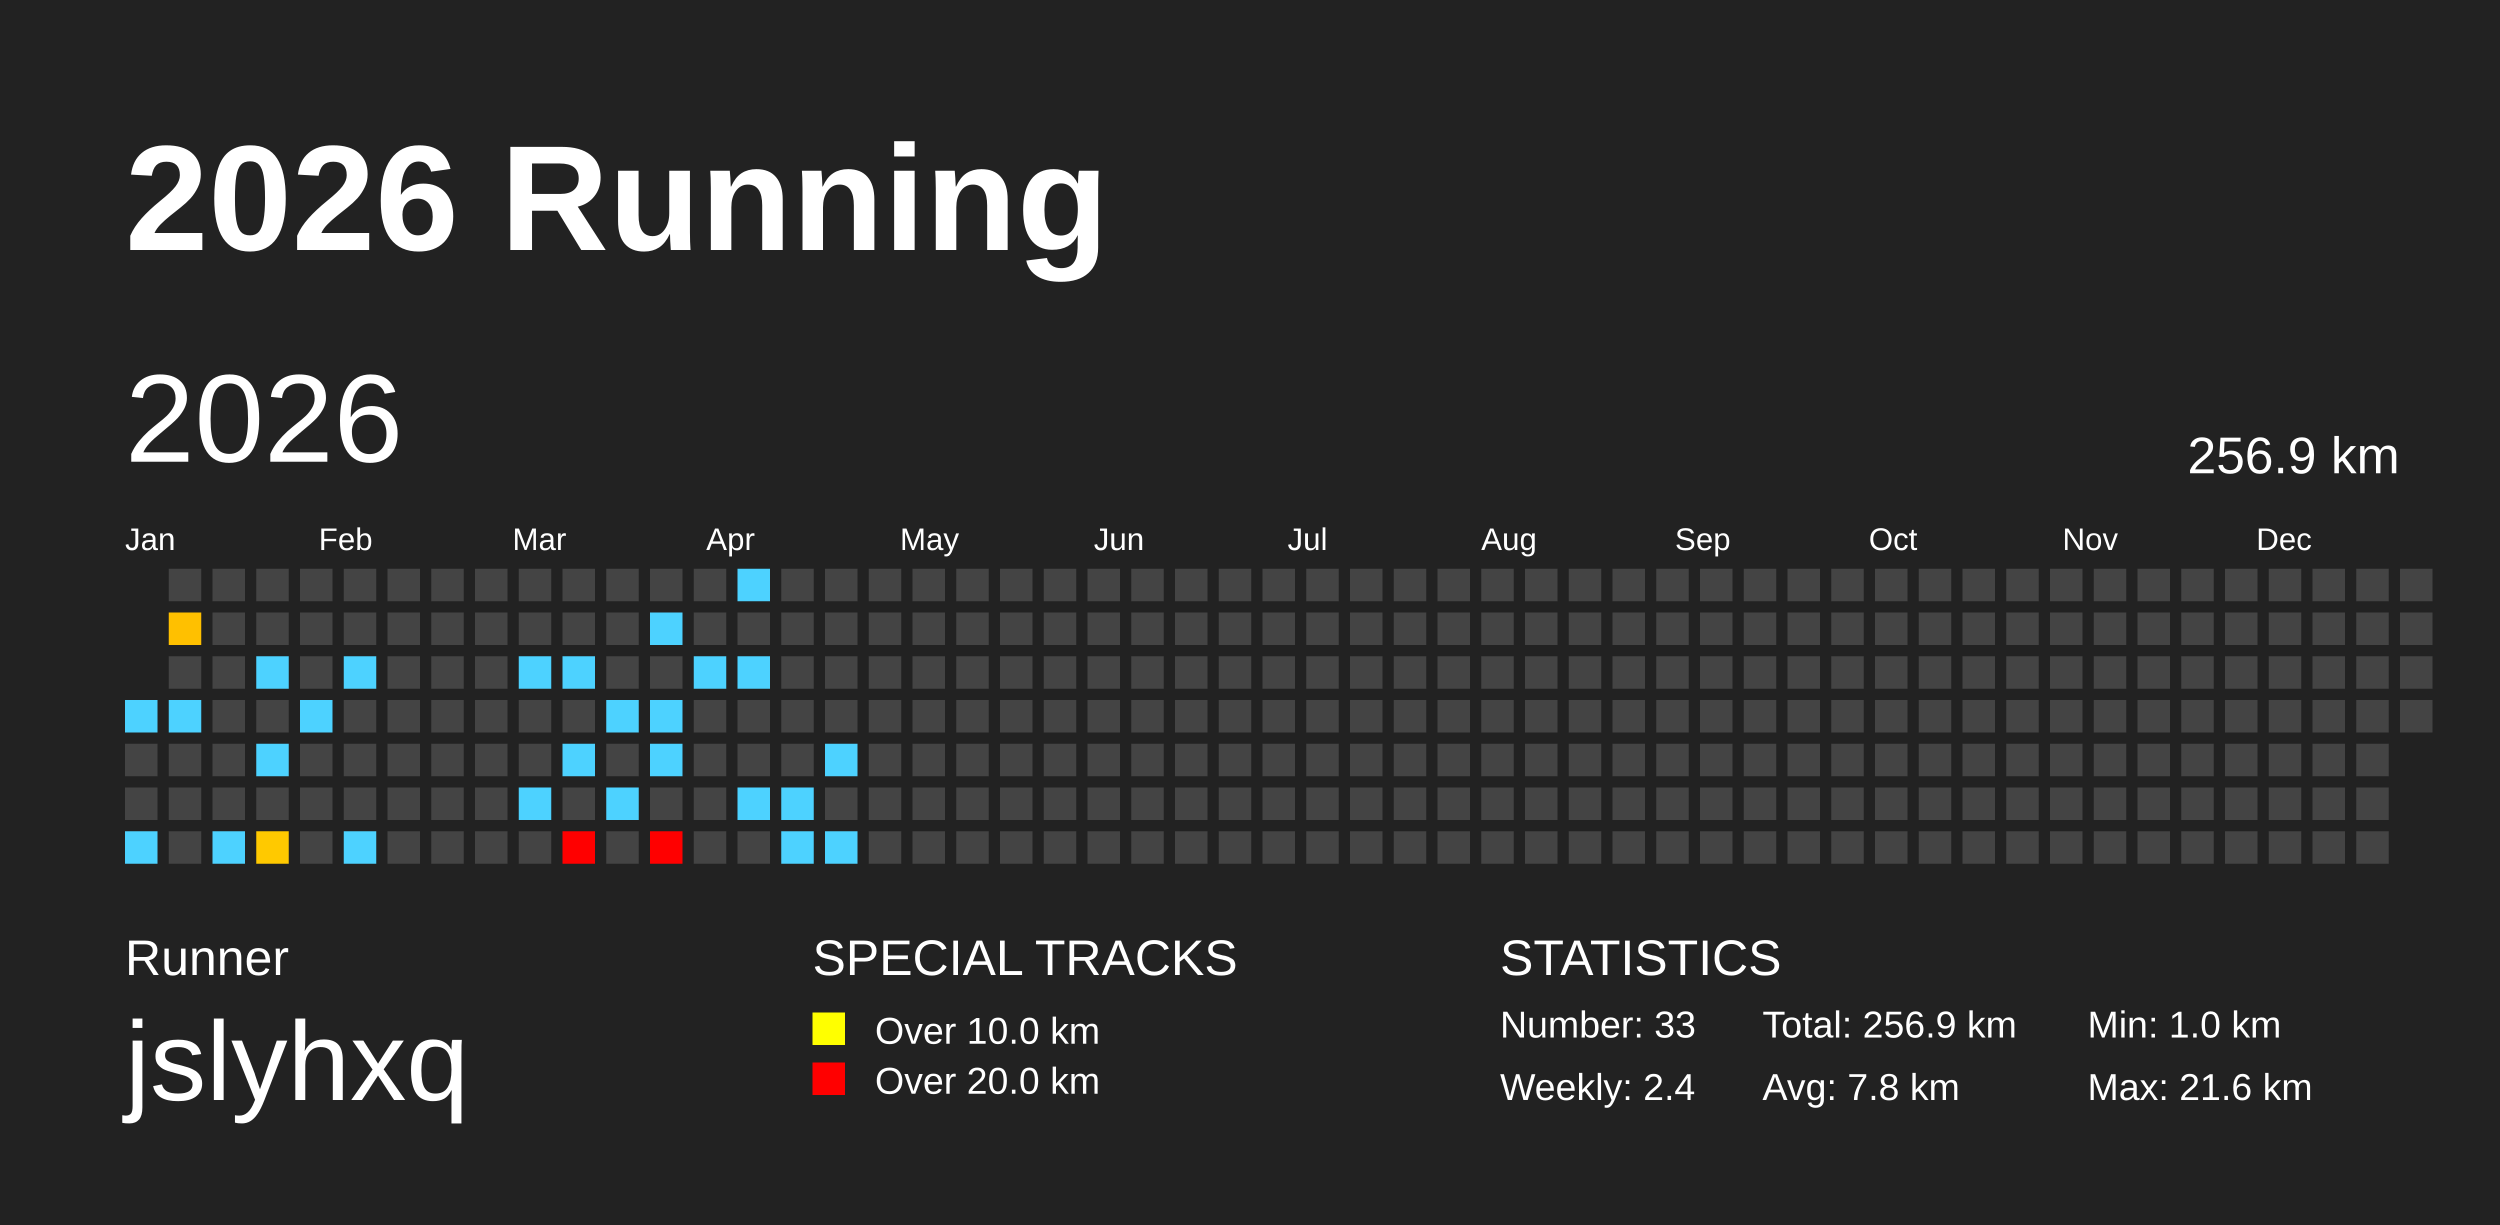
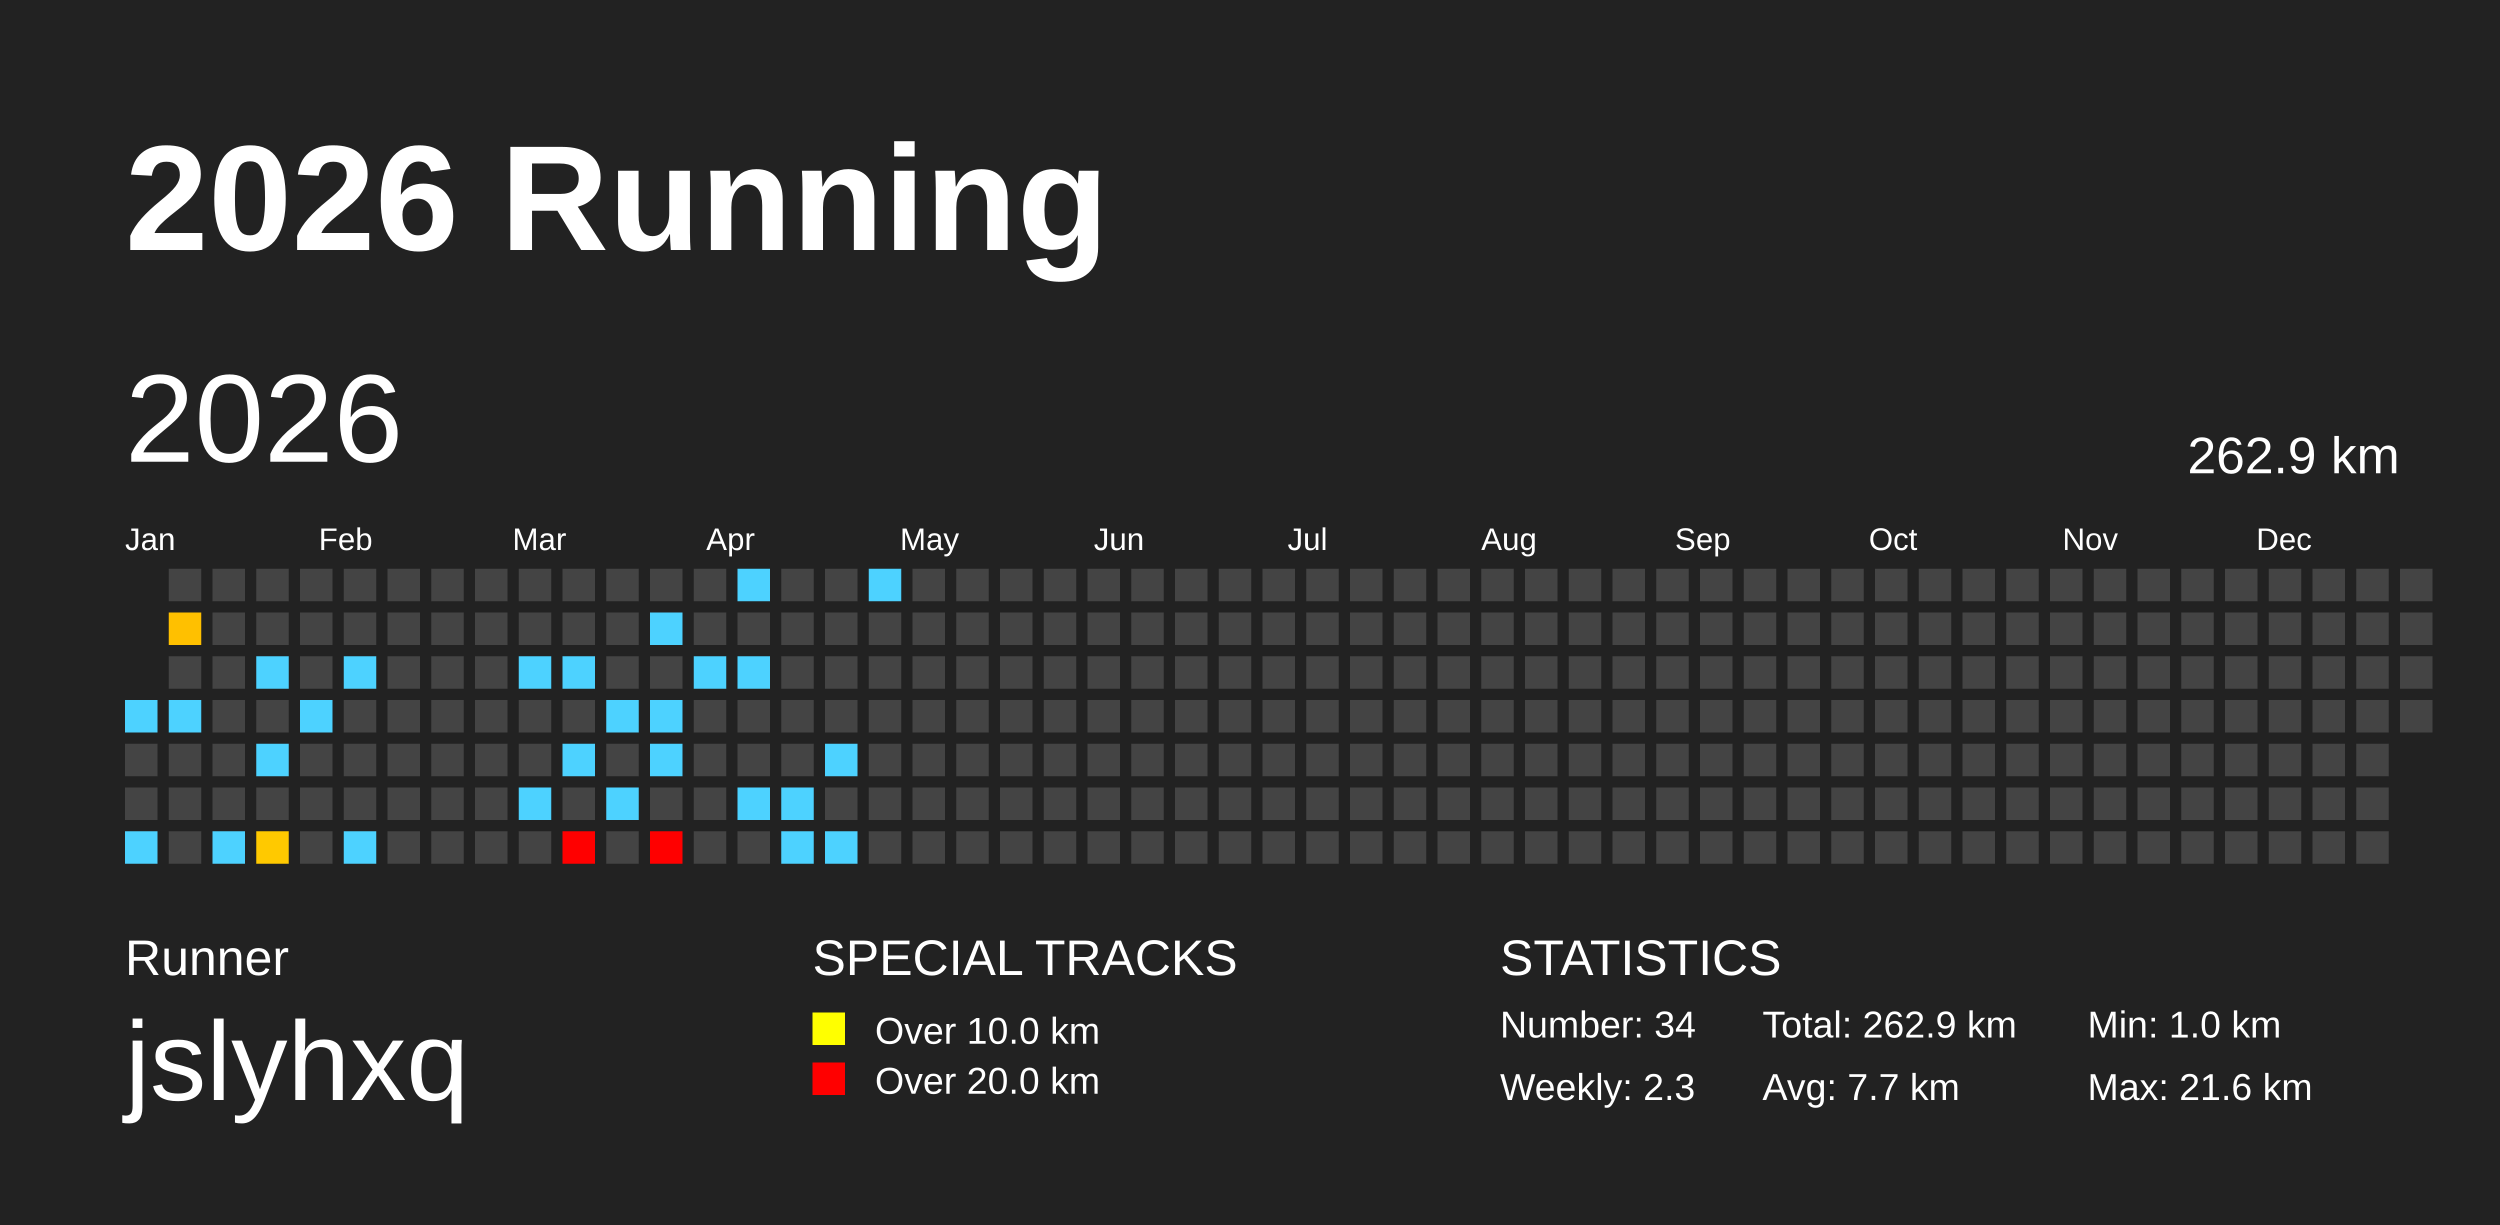
<svg xmlns="http://www.w3.org/2000/svg" baseProfile="full" height="98mm" version="1.1" viewBox="0,0,200,98" width="200mm">
  <defs />
  <rect fill="#222222" height="98" width="200" x="0" y="0" />
  <text fill="#FFFFFF" style="font-size:12px; font-family:Arial; font-weight:bold;" x="10" y="20">2026 Running</text>
  <text fill="#FFFFFF" style="font-size:4px; font-family:Arial" x="10" y="78">Runner</text>
  <text fill="#FFFFFF" style="font-size:9px; font-family:Arial" x="10" y="88">jslyhxq</text>
  <text fill="#FFFFFF" style="font-size:4px; font-family:Arial" x="65" y="78">SPECIAL TRACKS</text>
  <rect fill="yellow" height="2.6" width="2.6" x="65" y="81" />
  <text fill="#FFFFFF" style="font-size:3px; font-family:Arial" x="70" y="83.5">Over 10.0 km</text>
  <rect fill="red" height="2.6" width="2.6" x="65" y="85" />
  <text fill="#FFFFFF" style="font-size:3px; font-family:Arial" x="70" y="87.5">Over 20.0 km</text>
  <text fill="#FFFFFF" style="font-size:4px; font-family:Arial" x="120" y="78">STATISTICS</text>
-   <text fill="#FFFFFF" style="font-size:3px; font-family:Arial" x="120" y="83">Number: 33</text>
-   <text fill="#FFFFFF" style="font-size:3px; font-family:Arial" x="120" y="88">Weekly: 2.4</text>
-   <text fill="#FFFFFF" style="font-size:3px; font-family:Arial" x="141" y="83">Total: 256.9 km</text>
-   <text fill="#FFFFFF" style="font-size:3px; font-family:Arial" x="141" y="88">Avg: 7.8 km</text>
+   <text fill="#FFFFFF" style="font-size:3px; font-family:Arial" x="120" y="83">Number: 34</text>
+   <text fill="#FFFFFF" style="font-size:3px; font-family:Arial" x="120" y="88">Weekly: 2.3</text>
+   <text fill="#FFFFFF" style="font-size:3px; font-family:Arial" x="141" y="83">Total: 262.9 km</text>
+   <text fill="#FFFFFF" style="font-size:3px; font-family:Arial" x="141" y="88">Avg: 7.7 km</text>
  <text fill="#FFFFFF" style="font-size:3px; font-family:Arial" x="167" y="83">Min: 1.0 km</text>
  <text fill="#FFFFFF" style="font-size:3px; font-family:Arial" x="167" y="88">Max: 21.6 km</text>
  <text dominant-baseline="hanging" fill="#FFFFFF" style="font-size:10.0px; font-family:Arial;" x="10" y="30">2026</text>
-   <text dominant-baseline="hanging" fill="#FFFFFF" style="font-size:4.125px; font-family:Arial;" x="175" y="35">256.9 km</text>
+   <text dominant-baseline="hanging" fill="#FFFFFF" style="font-size:4.125px; font-family:Arial;" x="175" y="35">262.9 km</text>
  <text fill="#FFFFFF" style="font-size:2.5px; font-family:Arial" x="10.0" y="44">Jan</text>
  <text fill="#FFFFFF" style="font-size:2.5px; font-family:Arial" x="25.5" y="44">Feb</text>
  <text fill="#FFFFFF" style="font-size:2.5px; font-family:Arial" x="41.0" y="44">Mar</text>
  <text fill="#FFFFFF" style="font-size:2.5px; font-family:Arial" x="56.5" y="44">Apr</text>
  <text fill="#FFFFFF" style="font-size:2.5px; font-family:Arial" x="72.0" y="44">May</text>
  <text fill="#FFFFFF" style="font-size:2.5px; font-family:Arial" x="87.5" y="44">Jun</text>
  <text fill="#FFFFFF" style="font-size:2.5px; font-family:Arial" x="103.0" y="44">Jul</text>
  <text fill="#FFFFFF" style="font-size:2.5px; font-family:Arial" x="118.5" y="44">Aug</text>
  <text fill="#FFFFFF" style="font-size:2.5px; font-family:Arial" x="134.0" y="44">Sep</text>
  <text fill="#FFFFFF" style="font-size:2.5px; font-family:Arial" x="149.5" y="44">Oct</text>
  <text fill="#FFFFFF" style="font-size:2.5px; font-family:Arial" x="165.0" y="44">Nov</text>
  <text fill="#FFFFFF" style="font-size:2.5px; font-family:Arial" x="180.5" y="44">Dec</text>
  <rect fill="#4dd2ff" height="2.6" width="2.6" x="10.0" y="56.0" />
  <rect fill="#444444" height="2.6" width="2.6" x="10.0" y="59.5" />
  <rect fill="#444444" height="2.6" width="2.6" x="10.0" y="63.0" />
  <rect fill="#4dd2ff" height="2.6" width="2.6" x="10.0" y="66.5" />
  <rect fill="#444444" height="2.6" width="2.6" x="13.5" y="45.5" />
  <rect fill="#ffc000" height="2.6" width="2.6" x="13.5" y="49.0" />
  <rect fill="#444444" height="2.6" width="2.6" x="13.5" y="52.5" />
  <rect fill="#4dd2ff" height="2.6" width="2.6" x="13.5" y="56.0" />
  <rect fill="#444444" height="2.6" width="2.6" x="13.5" y="59.5" />
  <rect fill="#444444" height="2.6" width="2.6" x="13.5" y="63.0" />
  <rect fill="#444444" height="2.6" width="2.6" x="13.5" y="66.5" />
  <rect fill="#444444" height="2.6" width="2.6" x="17.0" y="45.5" />
  <rect fill="#444444" height="2.6" width="2.6" x="17.0" y="49.0" />
  <rect fill="#444444" height="2.6" width="2.6" x="17.0" y="52.5" />
  <rect fill="#444444" height="2.6" width="2.6" x="17.0" y="56.0" />
  <rect fill="#444444" height="2.6" width="2.6" x="17.0" y="59.5" />
  <rect fill="#444444" height="2.6" width="2.6" x="17.0" y="63.0" />
  <rect fill="#4dd2ff" height="2.6" width="2.6" x="17.0" y="66.5" />
  <rect fill="#444444" height="2.6" width="2.6" x="20.5" y="45.5" />
  <rect fill="#444444" height="2.6" width="2.6" x="20.5" y="49.0" />
  <rect fill="#4dd2ff" height="2.6" width="2.6" x="20.5" y="52.5" />
  <rect fill="#444444" height="2.6" width="2.6" x="20.5" y="56.0" />
  <rect fill="#4dd2ff" height="2.6" width="2.6" x="20.5" y="59.5" />
  <rect fill="#444444" height="2.6" width="2.6" x="20.5" y="63.0" />
  <rect fill="#ffc900" height="2.6" width="2.6" x="20.5" y="66.5" />
  <rect fill="#444444" height="2.6" width="2.6" x="24.0" y="45.5" />
  <rect fill="#444444" height="2.6" width="2.6" x="24.0" y="49.0" />
  <rect fill="#444444" height="2.6" width="2.6" x="24.0" y="52.5" />
  <rect fill="#4dd2ff" height="2.6" width="2.6" x="24.0" y="56.0" />
  <rect fill="#444444" height="2.6" width="2.6" x="24.0" y="59.5" />
  <rect fill="#444444" height="2.6" width="2.6" x="24.0" y="63.0" />
  <rect fill="#444444" height="2.6" width="2.6" x="24.0" y="66.5" />
  <rect fill="#444444" height="2.6" width="2.6" x="27.5" y="45.5" />
  <rect fill="#444444" height="2.6" width="2.6" x="27.5" y="49.0" />
  <rect fill="#4dd2ff" height="2.6" width="2.6" x="27.5" y="52.5" />
  <rect fill="#444444" height="2.6" width="2.6" x="27.5" y="56.0" />
  <rect fill="#444444" height="2.6" width="2.6" x="27.5" y="59.5" />
  <rect fill="#444444" height="2.6" width="2.6" x="27.5" y="63.0" />
  <rect fill="#4dd2ff" height="2.6" width="2.6" x="27.5" y="66.5" />
  <rect fill="#444444" height="2.6" width="2.6" x="31.0" y="45.5" />
  <rect fill="#444444" height="2.6" width="2.6" x="31.0" y="49.0" />
  <rect fill="#444444" height="2.6" width="2.6" x="31.0" y="52.5" />
  <rect fill="#444444" height="2.6" width="2.6" x="31.0" y="56.0" />
  <rect fill="#444444" height="2.6" width="2.6" x="31.0" y="59.5" />
  <rect fill="#444444" height="2.6" width="2.6" x="31.0" y="63.0" />
  <rect fill="#444444" height="2.6" width="2.6" x="31.0" y="66.5" />
  <rect fill="#444444" height="2.6" width="2.6" x="34.5" y="45.5" />
  <rect fill="#444444" height="2.6" width="2.6" x="34.5" y="49.0" />
  <rect fill="#444444" height="2.6" width="2.6" x="34.5" y="52.5" />
  <rect fill="#444444" height="2.6" width="2.6" x="34.5" y="56.0" />
  <rect fill="#444444" height="2.6" width="2.6" x="34.5" y="59.5" />
  <rect fill="#444444" height="2.6" width="2.6" x="34.5" y="63.0" />
  <rect fill="#444444" height="2.6" width="2.6" x="34.5" y="66.5" />
  <rect fill="#444444" height="2.6" width="2.6" x="38.0" y="45.5" />
  <rect fill="#444444" height="2.6" width="2.6" x="38.0" y="49.0" />
  <rect fill="#444444" height="2.6" width="2.6" x="38.0" y="52.5" />
  <rect fill="#444444" height="2.6" width="2.6" x="38.0" y="56.0" />
  <rect fill="#444444" height="2.6" width="2.6" x="38.0" y="59.5" />
  <rect fill="#444444" height="2.6" width="2.6" x="38.0" y="63.0" />
  <rect fill="#444444" height="2.6" width="2.6" x="38.0" y="66.5" />
  <rect fill="#444444" height="2.6" width="2.6" x="41.5" y="45.5" />
  <rect fill="#444444" height="2.6" width="2.6" x="41.5" y="49.0" />
  <rect fill="#4dd2ff" height="2.6" width="2.6" x="41.5" y="52.5" />
  <rect fill="#444444" height="2.6" width="2.6" x="41.5" y="56.0" />
  <rect fill="#444444" height="2.6" width="2.6" x="41.5" y="59.5" />
  <rect fill="#4dd2ff" height="2.6" width="2.6" x="41.5" y="63.0" />
  <rect fill="#444444" height="2.6" width="2.6" x="41.5" y="66.5" />
  <rect fill="#444444" height="2.6" width="2.6" x="45.0" y="45.5" />
  <rect fill="#444444" height="2.6" width="2.6" x="45.0" y="49.0" />
  <rect fill="#4dd2ff" height="2.6" width="2.6" x="45.0" y="52.5" />
  <rect fill="#444444" height="2.6" width="2.6" x="45.0" y="56.0" />
  <rect fill="#4dd2ff" height="2.6" width="2.6" x="45.0" y="59.5" />
  <rect fill="#444444" height="2.6" width="2.6" x="45.0" y="63.0" />
  <rect fill="red" height="2.6" width="2.6" x="45.0" y="66.5" />
  <rect fill="#444444" height="2.6" width="2.6" x="48.5" y="45.5" />
  <rect fill="#444444" height="2.6" width="2.6" x="48.5" y="49.0" />
  <rect fill="#444444" height="2.6" width="2.6" x="48.5" y="52.5" />
  <rect fill="#4dd2ff" height="2.6" width="2.6" x="48.5" y="56.0" />
  <rect fill="#444444" height="2.6" width="2.6" x="48.5" y="59.5" />
  <rect fill="#4dd2ff" height="2.6" width="2.6" x="48.5" y="63.0" />
  <rect fill="#444444" height="2.6" width="2.6" x="48.5" y="66.5" />
  <rect fill="#444444" height="2.6" width="2.6" x="52.0" y="45.5" />
  <rect fill="#4dd2ff" height="2.6" width="2.6" x="52.0" y="49.0" />
  <rect fill="#444444" height="2.6" width="2.6" x="52.0" y="52.5" />
  <rect fill="#4dd2ff" height="2.6" width="2.6" x="52.0" y="56.0" />
  <rect fill="#4dd2ff" height="2.6" width="2.6" x="52.0" y="59.5" />
  <rect fill="#444444" height="2.6" width="2.6" x="52.0" y="63.0" />
  <rect fill="red" height="2.6" width="2.6" x="52.0" y="66.5" />
  <rect fill="#444444" height="2.6" width="2.6" x="55.5" y="45.5" />
  <rect fill="#444444" height="2.6" width="2.6" x="55.5" y="49.0" />
  <rect fill="#4dd2ff" height="2.6" width="2.6" x="55.5" y="52.5" />
  <rect fill="#444444" height="2.6" width="2.6" x="55.5" y="56.0" />
  <rect fill="#444444" height="2.6" width="2.6" x="55.5" y="59.5" />
  <rect fill="#444444" height="2.6" width="2.6" x="55.5" y="63.0" />
  <rect fill="#444444" height="2.6" width="2.6" x="55.5" y="66.5" />
  <rect fill="#4dd2ff" height="2.6" width="2.6" x="59.0" y="45.5" />
  <rect fill="#444444" height="2.6" width="2.6" x="59.0" y="49.0" />
  <rect fill="#4dd2ff" height="2.6" width="2.6" x="59.0" y="52.5" />
  <rect fill="#444444" height="2.6" width="2.6" x="59.0" y="56.0" />
  <rect fill="#444444" height="2.6" width="2.6" x="59.0" y="59.5" />
  <rect fill="#4dd2ff" height="2.6" width="2.6" x="59.0" y="63.0" />
  <rect fill="#444444" height="2.6" width="2.6" x="59.0" y="66.5" />
  <rect fill="#444444" height="2.6" width="2.6" x="62.5" y="45.5" />
  <rect fill="#444444" height="2.6" width="2.6" x="62.5" y="49.0" />
  <rect fill="#444444" height="2.6" width="2.6" x="62.5" y="52.5" />
  <rect fill="#444444" height="2.6" width="2.6" x="62.5" y="56.0" />
  <rect fill="#444444" height="2.6" width="2.6" x="62.5" y="59.5" />
  <rect fill="#4dd2ff" height="2.6" width="2.6" x="62.5" y="63.0" />
  <rect fill="#4dd2ff" height="2.6" width="2.6" x="62.5" y="66.5" />
  <rect fill="#444444" height="2.6" width="2.6" x="66.0" y="45.5" />
  <rect fill="#444444" height="2.6" width="2.6" x="66.0" y="49.0" />
  <rect fill="#444444" height="2.6" width="2.6" x="66.0" y="52.5" />
  <rect fill="#444444" height="2.6" width="2.6" x="66.0" y="56.0" />
  <rect fill="#4dd2ff" height="2.6" width="2.6" x="66.0" y="59.5" />
  <rect fill="#444444" height="2.6" width="2.6" x="66.0" y="63.0" />
  <rect fill="#4dd2ff" height="2.6" width="2.6" x="66.0" y="66.5" />
-   <rect fill="#444444" height="2.6" width="2.6" x="69.5" y="45.5" />
+   <rect fill="#4dd2ff" height="2.6" width="2.6" x="69.5" y="45.5" />
  <rect fill="#444444" height="2.6" width="2.6" x="69.5" y="49.0" />
  <rect fill="#444444" height="2.6" width="2.6" x="69.5" y="52.5" />
  <rect fill="#444444" height="2.6" width="2.6" x="69.5" y="56.0" />
  <rect fill="#444444" height="2.6" width="2.6" x="69.5" y="59.5" />
  <rect fill="#444444" height="2.6" width="2.6" x="69.5" y="63.0" />
  <rect fill="#444444" height="2.6" width="2.6" x="69.5" y="66.5" />
  <rect fill="#444444" height="2.6" width="2.6" x="73.0" y="45.5" />
  <rect fill="#444444" height="2.6" width="2.6" x="73.0" y="49.0" />
  <rect fill="#444444" height="2.6" width="2.6" x="73.0" y="52.5" />
  <rect fill="#444444" height="2.6" width="2.6" x="73.0" y="56.0" />
  <rect fill="#444444" height="2.6" width="2.6" x="73.0" y="59.5" />
  <rect fill="#444444" height="2.6" width="2.6" x="73.0" y="63.0" />
  <rect fill="#444444" height="2.6" width="2.6" x="73.0" y="66.5" />
  <rect fill="#444444" height="2.6" width="2.6" x="76.5" y="45.5" />
  <rect fill="#444444" height="2.6" width="2.6" x="76.5" y="49.0" />
  <rect fill="#444444" height="2.6" width="2.6" x="76.5" y="52.5" />
  <rect fill="#444444" height="2.6" width="2.6" x="76.5" y="56.0" />
  <rect fill="#444444" height="2.6" width="2.6" x="76.5" y="59.5" />
  <rect fill="#444444" height="2.6" width="2.6" x="76.5" y="63.0" />
  <rect fill="#444444" height="2.6" width="2.6" x="76.5" y="66.5" />
  <rect fill="#444444" height="2.6" width="2.6" x="80.0" y="45.5" />
  <rect fill="#444444" height="2.6" width="2.6" x="80.0" y="49.0" />
  <rect fill="#444444" height="2.6" width="2.6" x="80.0" y="52.5" />
  <rect fill="#444444" height="2.6" width="2.6" x="80.0" y="56.0" />
  <rect fill="#444444" height="2.6" width="2.6" x="80.0" y="59.5" />
  <rect fill="#444444" height="2.6" width="2.6" x="80.0" y="63.0" />
  <rect fill="#444444" height="2.6" width="2.6" x="80.0" y="66.5" />
  <rect fill="#444444" height="2.6" width="2.6" x="83.5" y="45.5" />
  <rect fill="#444444" height="2.6" width="2.6" x="83.5" y="49.0" />
  <rect fill="#444444" height="2.6" width="2.6" x="83.5" y="52.5" />
  <rect fill="#444444" height="2.6" width="2.6" x="83.5" y="56.0" />
  <rect fill="#444444" height="2.6" width="2.6" x="83.5" y="59.5" />
  <rect fill="#444444" height="2.6" width="2.6" x="83.5" y="63.0" />
  <rect fill="#444444" height="2.6" width="2.6" x="83.5" y="66.5" />
  <rect fill="#444444" height="2.6" width="2.6" x="87.0" y="45.5" />
  <rect fill="#444444" height="2.6" width="2.6" x="87.0" y="49.0" />
  <rect fill="#444444" height="2.6" width="2.6" x="87.0" y="52.5" />
  <rect fill="#444444" height="2.6" width="2.6" x="87.0" y="56.0" />
  <rect fill="#444444" height="2.6" width="2.6" x="87.0" y="59.5" />
  <rect fill="#444444" height="2.6" width="2.6" x="87.0" y="63.0" />
  <rect fill="#444444" height="2.6" width="2.6" x="87.0" y="66.5" />
  <rect fill="#444444" height="2.6" width="2.6" x="90.5" y="45.5" />
  <rect fill="#444444" height="2.6" width="2.6" x="90.5" y="49.0" />
  <rect fill="#444444" height="2.6" width="2.6" x="90.5" y="52.5" />
  <rect fill="#444444" height="2.6" width="2.6" x="90.5" y="56.0" />
  <rect fill="#444444" height="2.6" width="2.6" x="90.5" y="59.5" />
  <rect fill="#444444" height="2.6" width="2.6" x="90.5" y="63.0" />
  <rect fill="#444444" height="2.6" width="2.6" x="90.5" y="66.5" />
  <rect fill="#444444" height="2.6" width="2.6" x="94.0" y="45.5" />
  <rect fill="#444444" height="2.6" width="2.6" x="94.0" y="49.0" />
  <rect fill="#444444" height="2.6" width="2.6" x="94.0" y="52.5" />
  <rect fill="#444444" height="2.6" width="2.6" x="94.0" y="56.0" />
  <rect fill="#444444" height="2.6" width="2.6" x="94.0" y="59.5" />
  <rect fill="#444444" height="2.6" width="2.6" x="94.0" y="63.0" />
  <rect fill="#444444" height="2.6" width="2.6" x="94.0" y="66.5" />
  <rect fill="#444444" height="2.6" width="2.6" x="97.5" y="45.5" />
  <rect fill="#444444" height="2.6" width="2.6" x="97.5" y="49.0" />
  <rect fill="#444444" height="2.6" width="2.6" x="97.5" y="52.5" />
  <rect fill="#444444" height="2.6" width="2.6" x="97.5" y="56.0" />
  <rect fill="#444444" height="2.6" width="2.6" x="97.5" y="59.5" />
  <rect fill="#444444" height="2.6" width="2.6" x="97.5" y="63.0" />
  <rect fill="#444444" height="2.6" width="2.6" x="97.5" y="66.5" />
  <rect fill="#444444" height="2.6" width="2.6" x="101.0" y="45.5" />
  <rect fill="#444444" height="2.6" width="2.6" x="101.0" y="49.0" />
  <rect fill="#444444" height="2.6" width="2.6" x="101.0" y="52.5" />
  <rect fill="#444444" height="2.6" width="2.6" x="101.0" y="56.0" />
  <rect fill="#444444" height="2.6" width="2.6" x="101.0" y="59.5" />
  <rect fill="#444444" height="2.6" width="2.6" x="101.0" y="63.0" />
  <rect fill="#444444" height="2.6" width="2.6" x="101.0" y="66.5" />
  <rect fill="#444444" height="2.6" width="2.6" x="104.5" y="45.5" />
  <rect fill="#444444" height="2.6" width="2.6" x="104.5" y="49.0" />
  <rect fill="#444444" height="2.6" width="2.6" x="104.5" y="52.5" />
  <rect fill="#444444" height="2.6" width="2.6" x="104.5" y="56.0" />
  <rect fill="#444444" height="2.6" width="2.6" x="104.5" y="59.5" />
  <rect fill="#444444" height="2.6" width="2.6" x="104.5" y="63.0" />
  <rect fill="#444444" height="2.6" width="2.6" x="104.5" y="66.5" />
  <rect fill="#444444" height="2.6" width="2.6" x="108.0" y="45.5" />
  <rect fill="#444444" height="2.6" width="2.6" x="108.0" y="49.0" />
  <rect fill="#444444" height="2.6" width="2.6" x="108.0" y="52.5" />
  <rect fill="#444444" height="2.6" width="2.6" x="108.0" y="56.0" />
  <rect fill="#444444" height="2.6" width="2.6" x="108.0" y="59.5" />
  <rect fill="#444444" height="2.6" width="2.6" x="108.0" y="63.0" />
  <rect fill="#444444" height="2.6" width="2.6" x="108.0" y="66.5" />
  <rect fill="#444444" height="2.6" width="2.6" x="111.5" y="45.5" />
  <rect fill="#444444" height="2.6" width="2.6" x="111.5" y="49.0" />
  <rect fill="#444444" height="2.6" width="2.6" x="111.5" y="52.5" />
  <rect fill="#444444" height="2.6" width="2.6" x="111.5" y="56.0" />
  <rect fill="#444444" height="2.6" width="2.6" x="111.5" y="59.5" />
  <rect fill="#444444" height="2.6" width="2.6" x="111.5" y="63.0" />
  <rect fill="#444444" height="2.6" width="2.6" x="111.5" y="66.5" />
  <rect fill="#444444" height="2.6" width="2.6" x="115.0" y="45.5" />
  <rect fill="#444444" height="2.6" width="2.6" x="115.0" y="49.0" />
  <rect fill="#444444" height="2.6" width="2.6" x="115.0" y="52.5" />
  <rect fill="#444444" height="2.6" width="2.6" x="115.0" y="56.0" />
  <rect fill="#444444" height="2.6" width="2.6" x="115.0" y="59.5" />
  <rect fill="#444444" height="2.6" width="2.6" x="115.0" y="63.0" />
  <rect fill="#444444" height="2.6" width="2.6" x="115.0" y="66.5" />
  <rect fill="#444444" height="2.6" width="2.6" x="118.5" y="45.5" />
  <rect fill="#444444" height="2.6" width="2.6" x="118.5" y="49.0" />
  <rect fill="#444444" height="2.6" width="2.6" x="118.5" y="52.5" />
  <rect fill="#444444" height="2.6" width="2.6" x="118.5" y="56.0" />
  <rect fill="#444444" height="2.6" width="2.6" x="118.5" y="59.5" />
  <rect fill="#444444" height="2.6" width="2.6" x="118.5" y="63.0" />
  <rect fill="#444444" height="2.6" width="2.6" x="118.5" y="66.5" />
  <rect fill="#444444" height="2.6" width="2.6" x="122.0" y="45.5" />
  <rect fill="#444444" height="2.6" width="2.6" x="122.0" y="49.0" />
  <rect fill="#444444" height="2.6" width="2.6" x="122.0" y="52.5" />
  <rect fill="#444444" height="2.6" width="2.6" x="122.0" y="56.0" />
  <rect fill="#444444" height="2.6" width="2.6" x="122.0" y="59.5" />
  <rect fill="#444444" height="2.6" width="2.6" x="122.0" y="63.0" />
  <rect fill="#444444" height="2.6" width="2.6" x="122.0" y="66.5" />
  <rect fill="#444444" height="2.6" width="2.6" x="125.5" y="45.5" />
  <rect fill="#444444" height="2.6" width="2.6" x="125.5" y="49.0" />
  <rect fill="#444444" height="2.6" width="2.6" x="125.5" y="52.5" />
  <rect fill="#444444" height="2.6" width="2.6" x="125.5" y="56.0" />
  <rect fill="#444444" height="2.6" width="2.6" x="125.5" y="59.5" />
  <rect fill="#444444" height="2.6" width="2.6" x="125.5" y="63.0" />
  <rect fill="#444444" height="2.6" width="2.6" x="125.5" y="66.5" />
  <rect fill="#444444" height="2.6" width="2.6" x="129.0" y="45.5" />
  <rect fill="#444444" height="2.6" width="2.6" x="129.0" y="49.0" />
  <rect fill="#444444" height="2.6" width="2.6" x="129.0" y="52.5" />
  <rect fill="#444444" height="2.6" width="2.6" x="129.0" y="56.0" />
  <rect fill="#444444" height="2.6" width="2.6" x="129.0" y="59.5" />
  <rect fill="#444444" height="2.6" width="2.6" x="129.0" y="63.0" />
  <rect fill="#444444" height="2.6" width="2.6" x="129.0" y="66.5" />
  <rect fill="#444444" height="2.6" width="2.6" x="132.5" y="45.5" />
  <rect fill="#444444" height="2.6" width="2.6" x="132.5" y="49.0" />
  <rect fill="#444444" height="2.6" width="2.6" x="132.5" y="52.5" />
  <rect fill="#444444" height="2.6" width="2.6" x="132.5" y="56.0" />
  <rect fill="#444444" height="2.6" width="2.6" x="132.5" y="59.5" />
  <rect fill="#444444" height="2.6" width="2.6" x="132.5" y="63.0" />
  <rect fill="#444444" height="2.6" width="2.6" x="132.5" y="66.5" />
  <rect fill="#444444" height="2.6" width="2.6" x="136.0" y="45.5" />
  <rect fill="#444444" height="2.6" width="2.6" x="136.0" y="49.0" />
  <rect fill="#444444" height="2.6" width="2.6" x="136.0" y="52.5" />
  <rect fill="#444444" height="2.6" width="2.6" x="136.0" y="56.0" />
  <rect fill="#444444" height="2.6" width="2.6" x="136.0" y="59.5" />
  <rect fill="#444444" height="2.6" width="2.6" x="136.0" y="63.0" />
  <rect fill="#444444" height="2.6" width="2.6" x="136.0" y="66.5" />
  <rect fill="#444444" height="2.6" width="2.6" x="139.5" y="45.5" />
  <rect fill="#444444" height="2.6" width="2.6" x="139.5" y="49.0" />
  <rect fill="#444444" height="2.6" width="2.6" x="139.5" y="52.5" />
  <rect fill="#444444" height="2.6" width="2.6" x="139.5" y="56.0" />
  <rect fill="#444444" height="2.6" width="2.6" x="139.5" y="59.5" />
  <rect fill="#444444" height="2.6" width="2.6" x="139.5" y="63.0" />
  <rect fill="#444444" height="2.6" width="2.6" x="139.5" y="66.5" />
  <rect fill="#444444" height="2.6" width="2.6" x="143.0" y="45.5" />
  <rect fill="#444444" height="2.6" width="2.6" x="143.0" y="49.0" />
  <rect fill="#444444" height="2.6" width="2.6" x="143.0" y="52.5" />
  <rect fill="#444444" height="2.6" width="2.6" x="143.0" y="56.0" />
  <rect fill="#444444" height="2.6" width="2.6" x="143.0" y="59.5" />
  <rect fill="#444444" height="2.6" width="2.6" x="143.0" y="63.0" />
  <rect fill="#444444" height="2.6" width="2.6" x="143.0" y="66.5" />
  <rect fill="#444444" height="2.6" width="2.6" x="146.5" y="45.5" />
  <rect fill="#444444" height="2.6" width="2.6" x="146.5" y="49.0" />
  <rect fill="#444444" height="2.6" width="2.6" x="146.5" y="52.5" />
  <rect fill="#444444" height="2.6" width="2.6" x="146.5" y="56.0" />
  <rect fill="#444444" height="2.6" width="2.6" x="146.5" y="59.5" />
  <rect fill="#444444" height="2.6" width="2.6" x="146.5" y="63.0" />
  <rect fill="#444444" height="2.6" width="2.6" x="146.5" y="66.5" />
  <rect fill="#444444" height="2.6" width="2.6" x="150.0" y="45.5" />
  <rect fill="#444444" height="2.6" width="2.6" x="150.0" y="49.0" />
  <rect fill="#444444" height="2.6" width="2.6" x="150.0" y="52.5" />
  <rect fill="#444444" height="2.6" width="2.6" x="150.0" y="56.0" />
  <rect fill="#444444" height="2.6" width="2.6" x="150.0" y="59.5" />
  <rect fill="#444444" height="2.6" width="2.6" x="150.0" y="63.0" />
  <rect fill="#444444" height="2.6" width="2.6" x="150.0" y="66.5" />
  <rect fill="#444444" height="2.6" width="2.6" x="153.5" y="45.5" />
  <rect fill="#444444" height="2.6" width="2.6" x="153.5" y="49.0" />
  <rect fill="#444444" height="2.6" width="2.6" x="153.5" y="52.5" />
  <rect fill="#444444" height="2.6" width="2.6" x="153.5" y="56.0" />
  <rect fill="#444444" height="2.6" width="2.6" x="153.5" y="59.5" />
  <rect fill="#444444" height="2.6" width="2.6" x="153.5" y="63.0" />
  <rect fill="#444444" height="2.6" width="2.6" x="153.5" y="66.5" />
  <rect fill="#444444" height="2.6" width="2.6" x="157.0" y="45.5" />
  <rect fill="#444444" height="2.6" width="2.6" x="157.0" y="49.0" />
  <rect fill="#444444" height="2.6" width="2.6" x="157.0" y="52.5" />
  <rect fill="#444444" height="2.6" width="2.6" x="157.0" y="56.0" />
  <rect fill="#444444" height="2.6" width="2.6" x="157.0" y="59.5" />
  <rect fill="#444444" height="2.6" width="2.6" x="157.0" y="63.0" />
  <rect fill="#444444" height="2.6" width="2.6" x="157.0" y="66.5" />
  <rect fill="#444444" height="2.6" width="2.6" x="160.5" y="45.5" />
  <rect fill="#444444" height="2.6" width="2.6" x="160.5" y="49.0" />
  <rect fill="#444444" height="2.6" width="2.6" x="160.5" y="52.5" />
  <rect fill="#444444" height="2.6" width="2.6" x="160.5" y="56.0" />
  <rect fill="#444444" height="2.6" width="2.6" x="160.5" y="59.5" />
  <rect fill="#444444" height="2.6" width="2.6" x="160.5" y="63.0" />
  <rect fill="#444444" height="2.6" width="2.6" x="160.5" y="66.5" />
  <rect fill="#444444" height="2.6" width="2.6" x="164.0" y="45.5" />
  <rect fill="#444444" height="2.6" width="2.6" x="164.0" y="49.0" />
  <rect fill="#444444" height="2.6" width="2.6" x="164.0" y="52.5" />
  <rect fill="#444444" height="2.6" width="2.6" x="164.0" y="56.0" />
  <rect fill="#444444" height="2.6" width="2.6" x="164.0" y="59.5" />
  <rect fill="#444444" height="2.6" width="2.6" x="164.0" y="63.0" />
  <rect fill="#444444" height="2.6" width="2.6" x="164.0" y="66.5" />
  <rect fill="#444444" height="2.6" width="2.6" x="167.5" y="45.5" />
  <rect fill="#444444" height="2.6" width="2.6" x="167.5" y="49.0" />
  <rect fill="#444444" height="2.6" width="2.6" x="167.5" y="52.5" />
  <rect fill="#444444" height="2.6" width="2.6" x="167.5" y="56.0" />
  <rect fill="#444444" height="2.6" width="2.6" x="167.5" y="59.5" />
  <rect fill="#444444" height="2.6" width="2.6" x="167.5" y="63.0" />
  <rect fill="#444444" height="2.6" width="2.6" x="167.5" y="66.5" />
  <rect fill="#444444" height="2.6" width="2.6" x="171.0" y="45.5" />
  <rect fill="#444444" height="2.6" width="2.6" x="171.0" y="49.0" />
  <rect fill="#444444" height="2.6" width="2.6" x="171.0" y="52.5" />
  <rect fill="#444444" height="2.6" width="2.6" x="171.0" y="56.0" />
  <rect fill="#444444" height="2.6" width="2.6" x="171.0" y="59.5" />
  <rect fill="#444444" height="2.6" width="2.6" x="171.0" y="63.0" />
  <rect fill="#444444" height="2.6" width="2.6" x="171.0" y="66.5" />
  <rect fill="#444444" height="2.6" width="2.6" x="174.5" y="45.5" />
  <rect fill="#444444" height="2.6" width="2.6" x="174.5" y="49.0" />
  <rect fill="#444444" height="2.6" width="2.6" x="174.5" y="52.5" />
  <rect fill="#444444" height="2.6" width="2.6" x="174.5" y="56.0" />
  <rect fill="#444444" height="2.6" width="2.6" x="174.5" y="59.5" />
  <rect fill="#444444" height="2.6" width="2.6" x="174.5" y="63.0" />
  <rect fill="#444444" height="2.6" width="2.6" x="174.5" y="66.5" />
  <rect fill="#444444" height="2.6" width="2.6" x="178.0" y="45.5" />
  <rect fill="#444444" height="2.6" width="2.6" x="178.0" y="49.0" />
  <rect fill="#444444" height="2.6" width="2.6" x="178.0" y="52.5" />
  <rect fill="#444444" height="2.6" width="2.6" x="178.0" y="56.0" />
  <rect fill="#444444" height="2.6" width="2.6" x="178.0" y="59.5" />
  <rect fill="#444444" height="2.6" width="2.6" x="178.0" y="63.0" />
  <rect fill="#444444" height="2.6" width="2.6" x="178.0" y="66.5" />
  <rect fill="#444444" height="2.6" width="2.6" x="181.5" y="45.5" />
  <rect fill="#444444" height="2.6" width="2.6" x="181.5" y="49.0" />
  <rect fill="#444444" height="2.6" width="2.6" x="181.5" y="52.5" />
  <rect fill="#444444" height="2.6" width="2.6" x="181.5" y="56.0" />
  <rect fill="#444444" height="2.6" width="2.6" x="181.5" y="59.5" />
  <rect fill="#444444" height="2.6" width="2.6" x="181.5" y="63.0" />
  <rect fill="#444444" height="2.6" width="2.6" x="181.5" y="66.5" />
  <rect fill="#444444" height="2.6" width="2.6" x="185.0" y="45.5" />
  <rect fill="#444444" height="2.6" width="2.6" x="185.0" y="49.0" />
  <rect fill="#444444" height="2.6" width="2.6" x="185.0" y="52.5" />
  <rect fill="#444444" height="2.6" width="2.6" x="185.0" y="56.0" />
  <rect fill="#444444" height="2.6" width="2.6" x="185.0" y="59.5" />
  <rect fill="#444444" height="2.6" width="2.6" x="185.0" y="63.0" />
  <rect fill="#444444" height="2.6" width="2.6" x="185.0" y="66.5" />
  <rect fill="#444444" height="2.6" width="2.6" x="188.5" y="45.5" />
  <rect fill="#444444" height="2.6" width="2.6" x="188.5" y="49.0" />
  <rect fill="#444444" height="2.6" width="2.6" x="188.5" y="52.5" />
  <rect fill="#444444" height="2.6" width="2.6" x="188.5" y="56.0" />
  <rect fill="#444444" height="2.6" width="2.6" x="188.5" y="59.5" />
  <rect fill="#444444" height="2.6" width="2.6" x="188.5" y="63.0" />
  <rect fill="#444444" height="2.6" width="2.6" x="188.5" y="66.5" />
  <rect fill="#444444" height="2.6" width="2.6" x="192.0" y="45.5" />
  <rect fill="#444444" height="2.6" width="2.6" x="192.0" y="49.0" />
  <rect fill="#444444" height="2.6" width="2.6" x="192.0" y="52.5" />
  <rect fill="#444444" height="2.6" width="2.6" x="192.0" y="56.0" />
</svg>
